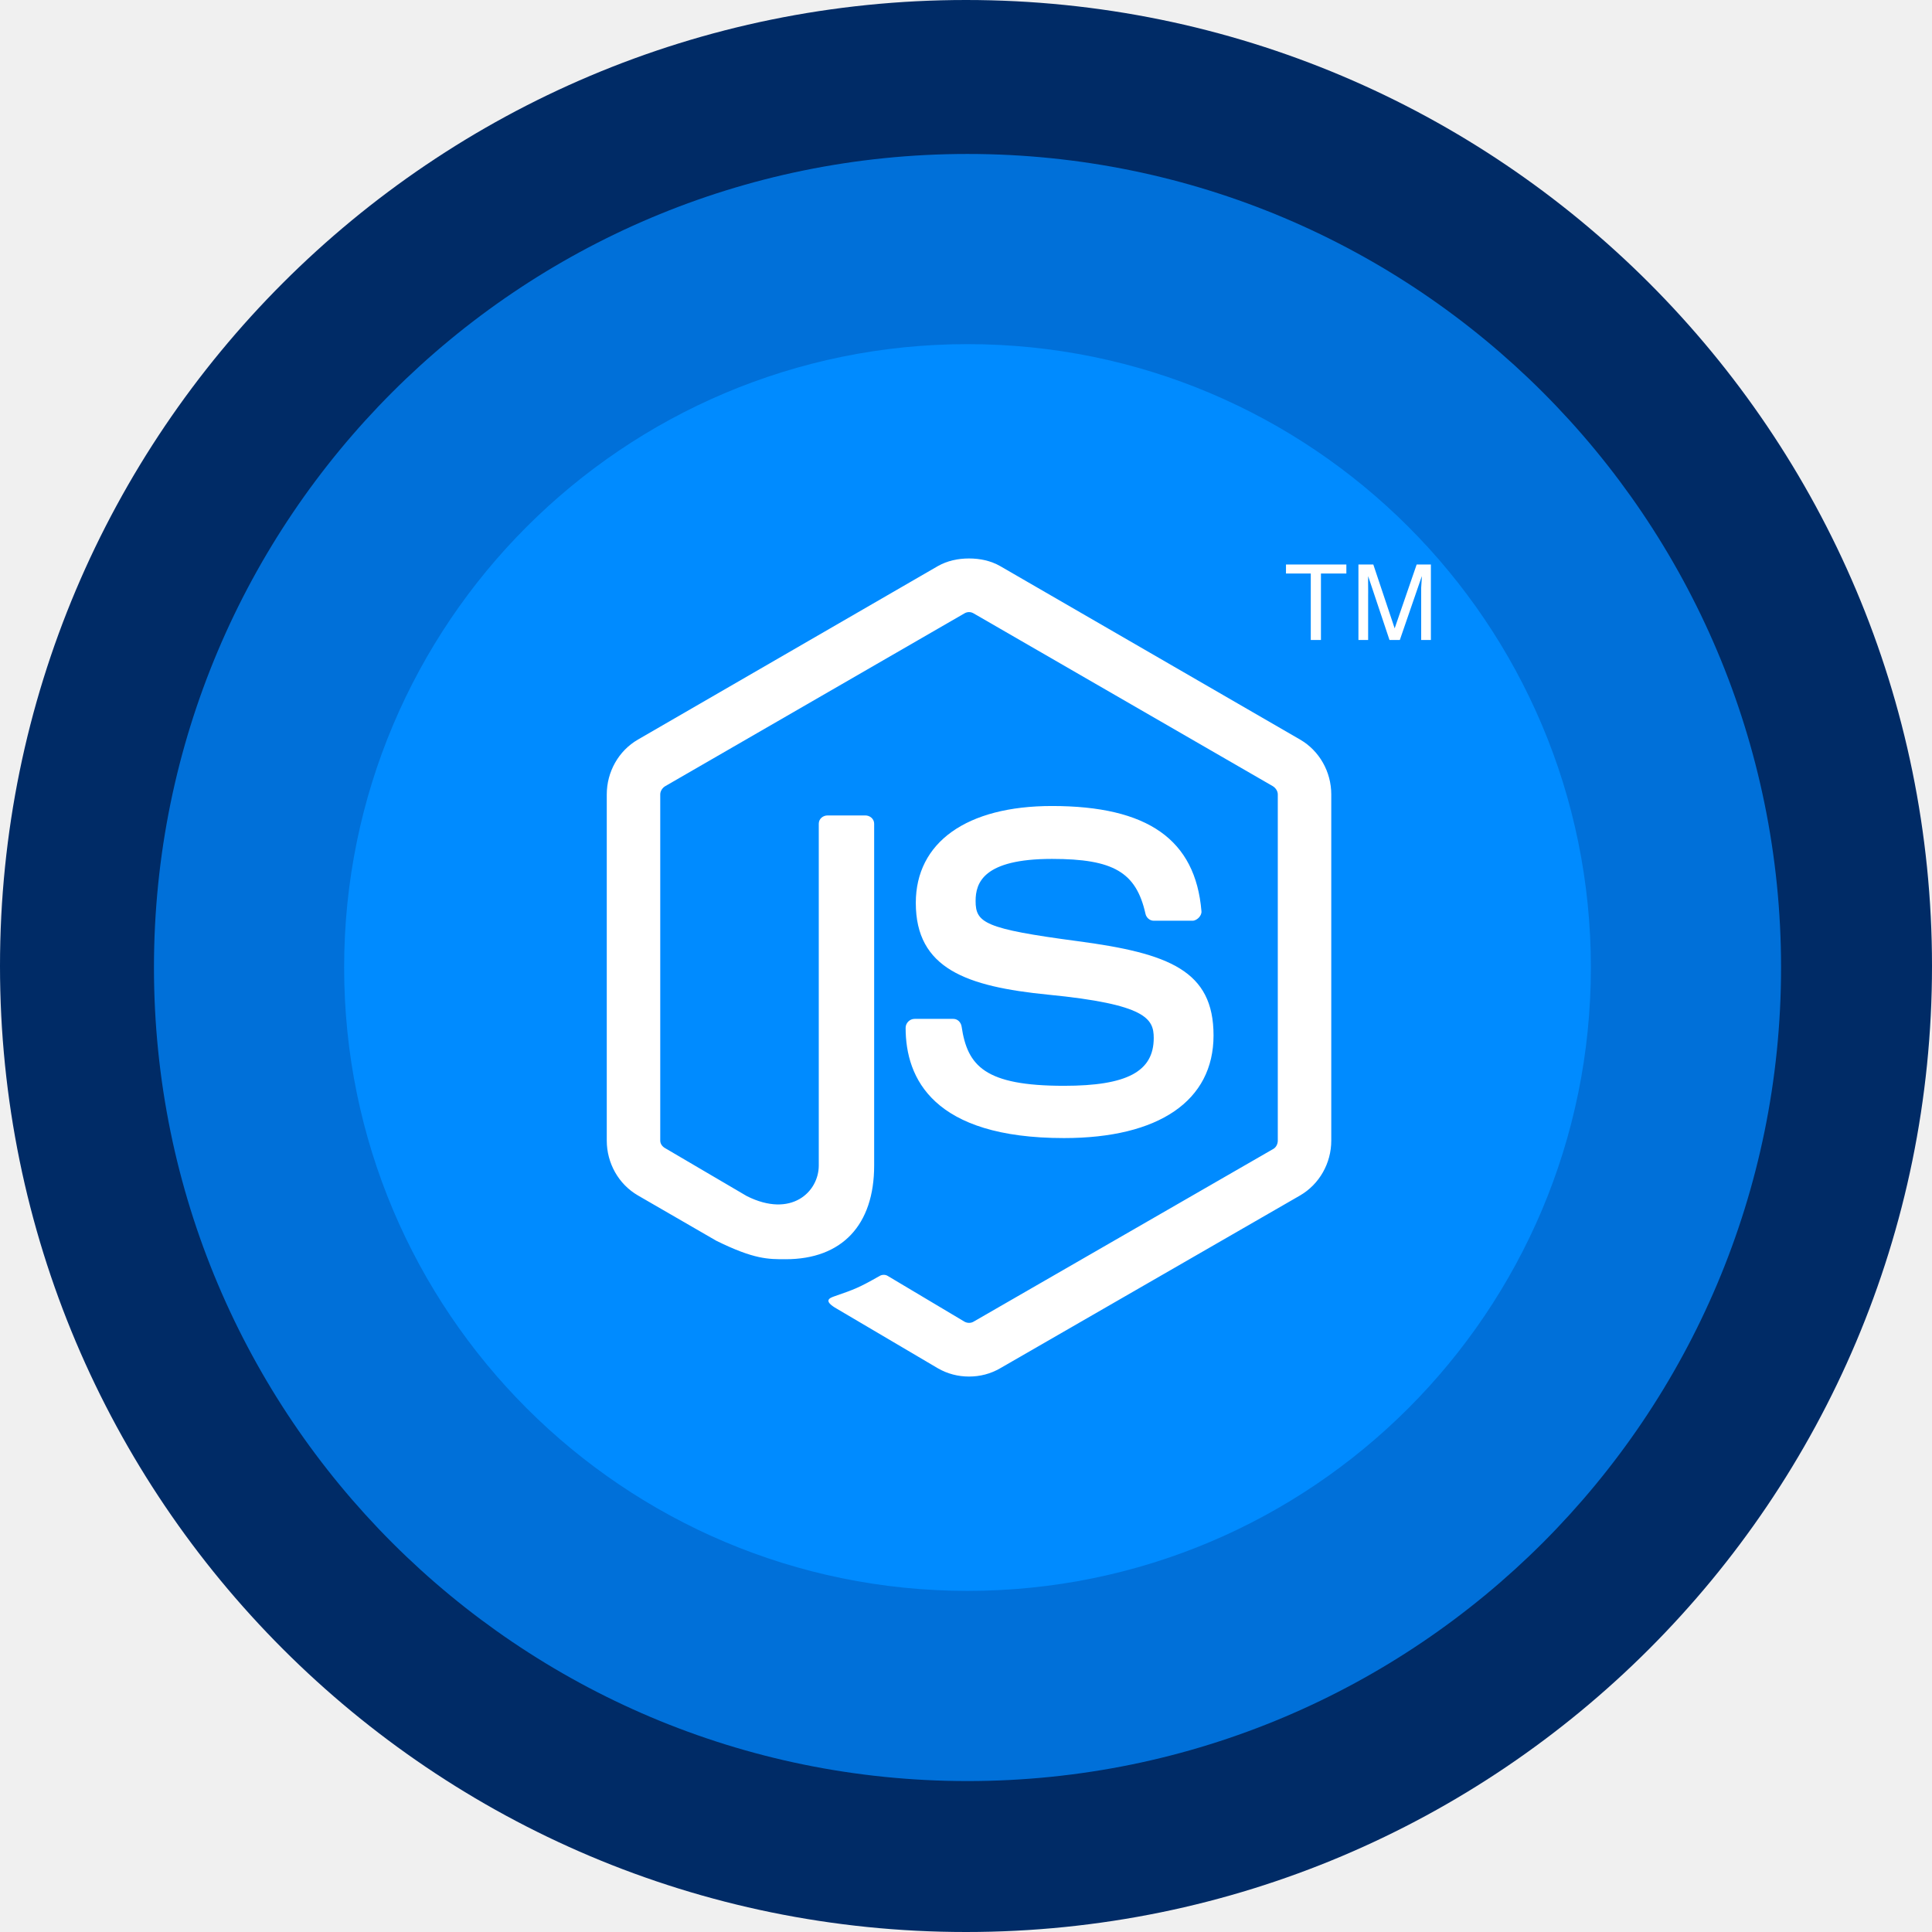
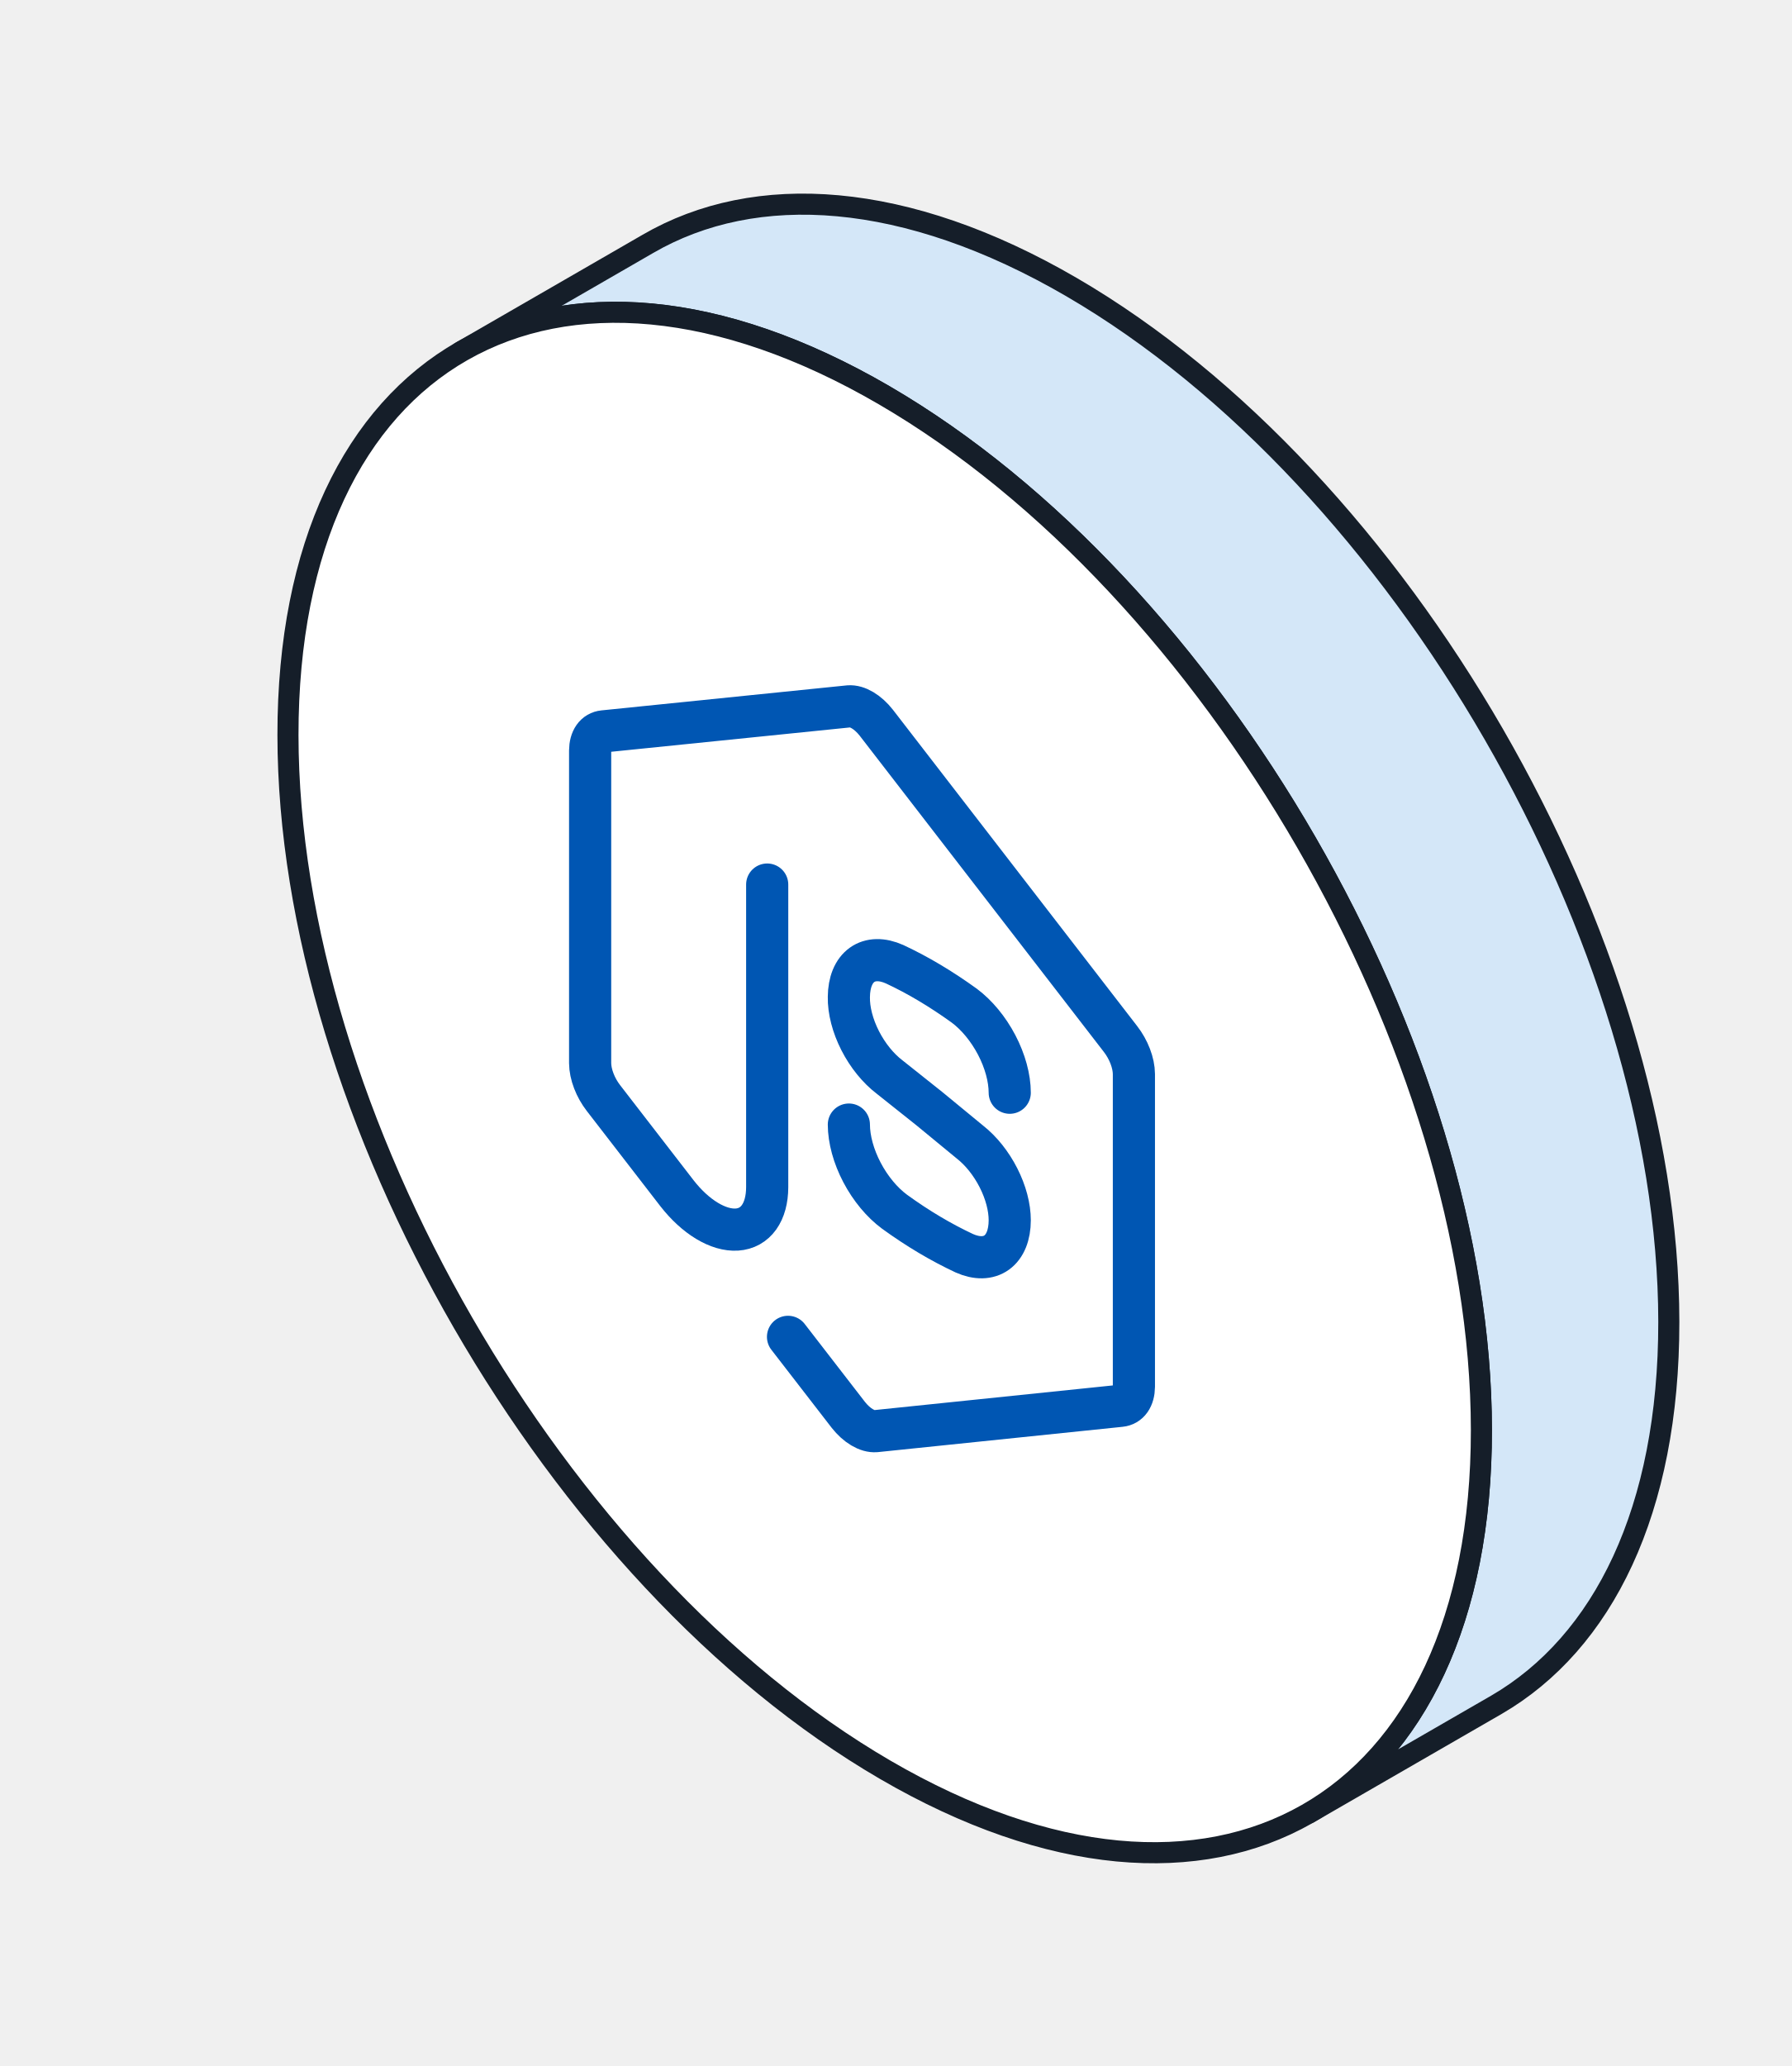
- <svg xmlns="http://www.w3.org/2000/svg" width="640px" height="640px" viewBox="0 0 640 640" version="1.1">
-   <g id="app-nodejs" stroke="none" stroke-width="1" fill="none" fill-rule="evenodd">
-     <circle id="lg" fill="#002B66" cx="320" cy="320" r="320" />
-     <circle id="md" fill="#0070D9" cx="320.5" cy="320.5" r="269.5" />
-     <circle id="sm" fill="#008BFF" cx="320.5" cy="320.5" r="206.5" />
-     <path d="M321,185 C317.351,185 313.804,185.756 310.666,187.535 L211.334,244.988 C204.906,248.694 201,255.701 201,263.153 L201,377.848 C201,385.296 204.906,392.294 211.334,396.012 L237.274,411.01 C249.877,417.231 254.525,417.135 260.262,417.135 C278.922,417.135 289.576,405.795 289.576,386.085 L289.576,272.869 C289.576,271.269 288.193,270.123 286.624,270.123 L274.181,270.123 C272.587,270.123 271.228,271.269 271.228,272.869 L271.228,386.085 C271.228,394.821 262.143,403.607 247.397,396.224 L220.402,380.382 C219.449,379.862 218.715,378.943 218.715,377.848 L218.715,263.153 C218.715,262.064 219.441,260.958 220.402,260.407 L319.524,203.165 C320.452,202.631 321.557,202.631 322.476,203.165 L421.598,260.407 C422.542,260.975 423.285,262.031 423.285,263.153 L423.285,377.848 C423.285,378.943 422.736,380.065 421.808,380.593 L322.476,437.835 C321.624,438.342 320.452,438.342 319.524,437.835 L294.005,422.627 C293.246,422.181 292.208,422.215 291.475,422.627 C284.431,426.627 283.106,427.092 276.501,429.386 C274.873,429.954 272.401,430.838 277.344,433.611 L310.666,453.254 C313.838,455.093 317.373,456 321,456 C324.678,456 328.162,455.093 331.334,453.254 L430.666,396.012 C437.094,392.268 441,385.296 441,377.848 L441,263.153 C441,255.701 437.094,248.71 430.666,244.988 L331.334,187.535 C328.221,185.756 324.649,185 321,185 L321,185 Z M426,187 L426,189.991 L434.211,189.991 L434.211,212 L437.579,212 L437.579,189.991 L446,189.991 L446,187 L426,187 L426,187 Z M450,187.002 L450,212 L453.214,212 L453.214,197.258 C453.214,196.656 453.242,195.726 453.214,194.481 C453.173,193.212 453.214,192.107 453.214,191.489 L453.214,190.846 L460.286,211.998 L463.714,211.998 L471,190.846 C471,192.191 470.819,193.491 470.786,194.692 C470.772,195.861 470.786,196.739 470.786,197.256 L470.786,211.998 L474,211.998 L474,187 L469.286,187 L462,208.153 L454.929,187 L450,187 L450,187.002 Z M348.471,267 C320.206,267 303.372,279.051 303.372,299.092 C303.372,320.833 320.08,326.806 347.207,329.495 C379.661,332.678 382.19,337.452 382.19,343.852 C382.19,354.953 373.356,359.687 352.475,359.687 C326.242,359.687 320.476,353.126 318.545,340.052 C318.318,338.65 317.239,337.518 315.806,337.518 L302.95,337.518 C301.366,337.518 300,338.883 300,340.474 C300,357.209 309.087,377 352.475,377 C383.884,377 402,364.648 402,343.007 C402,321.554 387.366,315.795 356.901,311.76 C326.115,307.679 323.182,305.682 323.182,298.459 C323.182,292.497 325.669,284.524 348.471,284.524 C368.837,284.524 376.365,288.924 379.45,302.682 C379.72,303.975 380.858,305.004 382.19,305.004 L395.045,305.004 C395.838,305.004 396.605,304.517 397.153,303.948 C397.692,303.34 398.072,302.655 397.996,301.837 C396.006,278.144 380.234,267 348.471,267 L348.471,267 Z" id="path28" fill="#FFFFFF" />
+ <svg xmlns="http://www.w3.org/2000/svg" width="85" height="98" viewBox="0 0 85 98" fill="none">
+   <g clip-path="url(#clip0_67_5618)">
+     <path d="M62.11 85.996L71.003 80.865C76.065 77.924 79.187 71.643 79.18 62.699C79.165 44.687 66.481 22.723 50.845 13.621C42.976 9.042 35.86 8.592 30.733 11.572L21.843 16.703C26.969 13.722 34.084 14.169 41.953 18.749C57.589 27.851 70.275 49.823 70.288 67.827C70.295 76.771 67.166 83.044 62.11 85.996Z" fill="#D4E7F8" stroke="#151E29" stroke-linejoin="round" />
+     <path d="M41.998 83.947C57.635 93.049 70.301 85.831 70.288 67.827C70.275 49.823 57.589 27.851 41.953 18.749C26.316 9.647 13.652 16.864 13.663 34.869C13.674 52.874 26.362 74.845 41.998 83.947Z" fill="white" stroke="#151E29" stroke-linejoin="round" />
+     <path d="M37.389 63.413L40.25 67.113C40.447 67.363 40.672 67.567 40.9 67.702C41.128 67.838 41.353 67.902 41.55 67.886L53.163 66.685C53.355 66.666 53.515 66.573 53.626 66.415C53.738 66.256 53.798 66.036 53.8 65.778V50.949C53.798 50.687 53.738 50.397 53.626 50.105C53.515 49.813 53.355 49.531 53.163 49.283L41.576 34.28C41.379 34.029 41.154 33.826 40.926 33.69C40.698 33.554 40.474 33.491 40.276 33.506L28.637 34.692C28.445 34.711 28.285 34.804 28.174 34.962C28.062 35.121 28.002 35.341 28 35.599V50.428C28.002 50.69 28.062 50.98 28.174 51.272C28.285 51.563 28.445 51.846 28.637 52.093L32.122 56.603C32.552 57.155 33.042 57.605 33.541 57.907C34.041 58.209 34.532 58.353 34.967 58.324C35.401 58.295 35.762 58.094 36.014 57.742C36.266 57.39 36.399 56.899 36.401 56.319V41.959" stroke="#0056B3" stroke-width="2" stroke-linecap="round" stroke-linejoin="round" />
+     <path d="M40.276 53.344C40.278 54.045 40.499 54.853 40.899 55.615C41.299 56.377 41.85 57.04 42.447 57.48C42.996 57.878 43.547 58.241 44.099 58.569C44.651 58.897 45.202 59.189 45.751 59.446C46.346 59.712 46.893 59.7 47.291 59.413C47.688 59.126 47.908 58.583 47.909 57.885C47.91 57.264 47.721 56.55 47.375 55.87C47.03 55.191 46.551 54.59 46.024 54.176L44.099 52.592L42.213 51.092C41.668 50.678 41.169 50.063 40.812 49.363C40.455 48.662 40.264 47.925 40.276 47.291C40.281 46.594 40.503 46.053 40.903 45.767C41.302 45.482 41.851 45.471 42.447 45.738C42.996 45.994 43.547 46.286 44.099 46.615C44.651 46.944 45.202 47.307 45.751 47.703C46.346 48.146 46.893 48.809 47.291 49.569C47.688 50.329 47.908 51.133 47.909 51.833" stroke="#0056B3" stroke-width="2" stroke-linecap="round" stroke-linejoin="round" />
  </g>
+   <defs>
+     <clipPath id="clip0_67_5618">
+       <rect width="85" height="98" fill="white" />
+     </clipPath>
+   </defs>
</svg>
